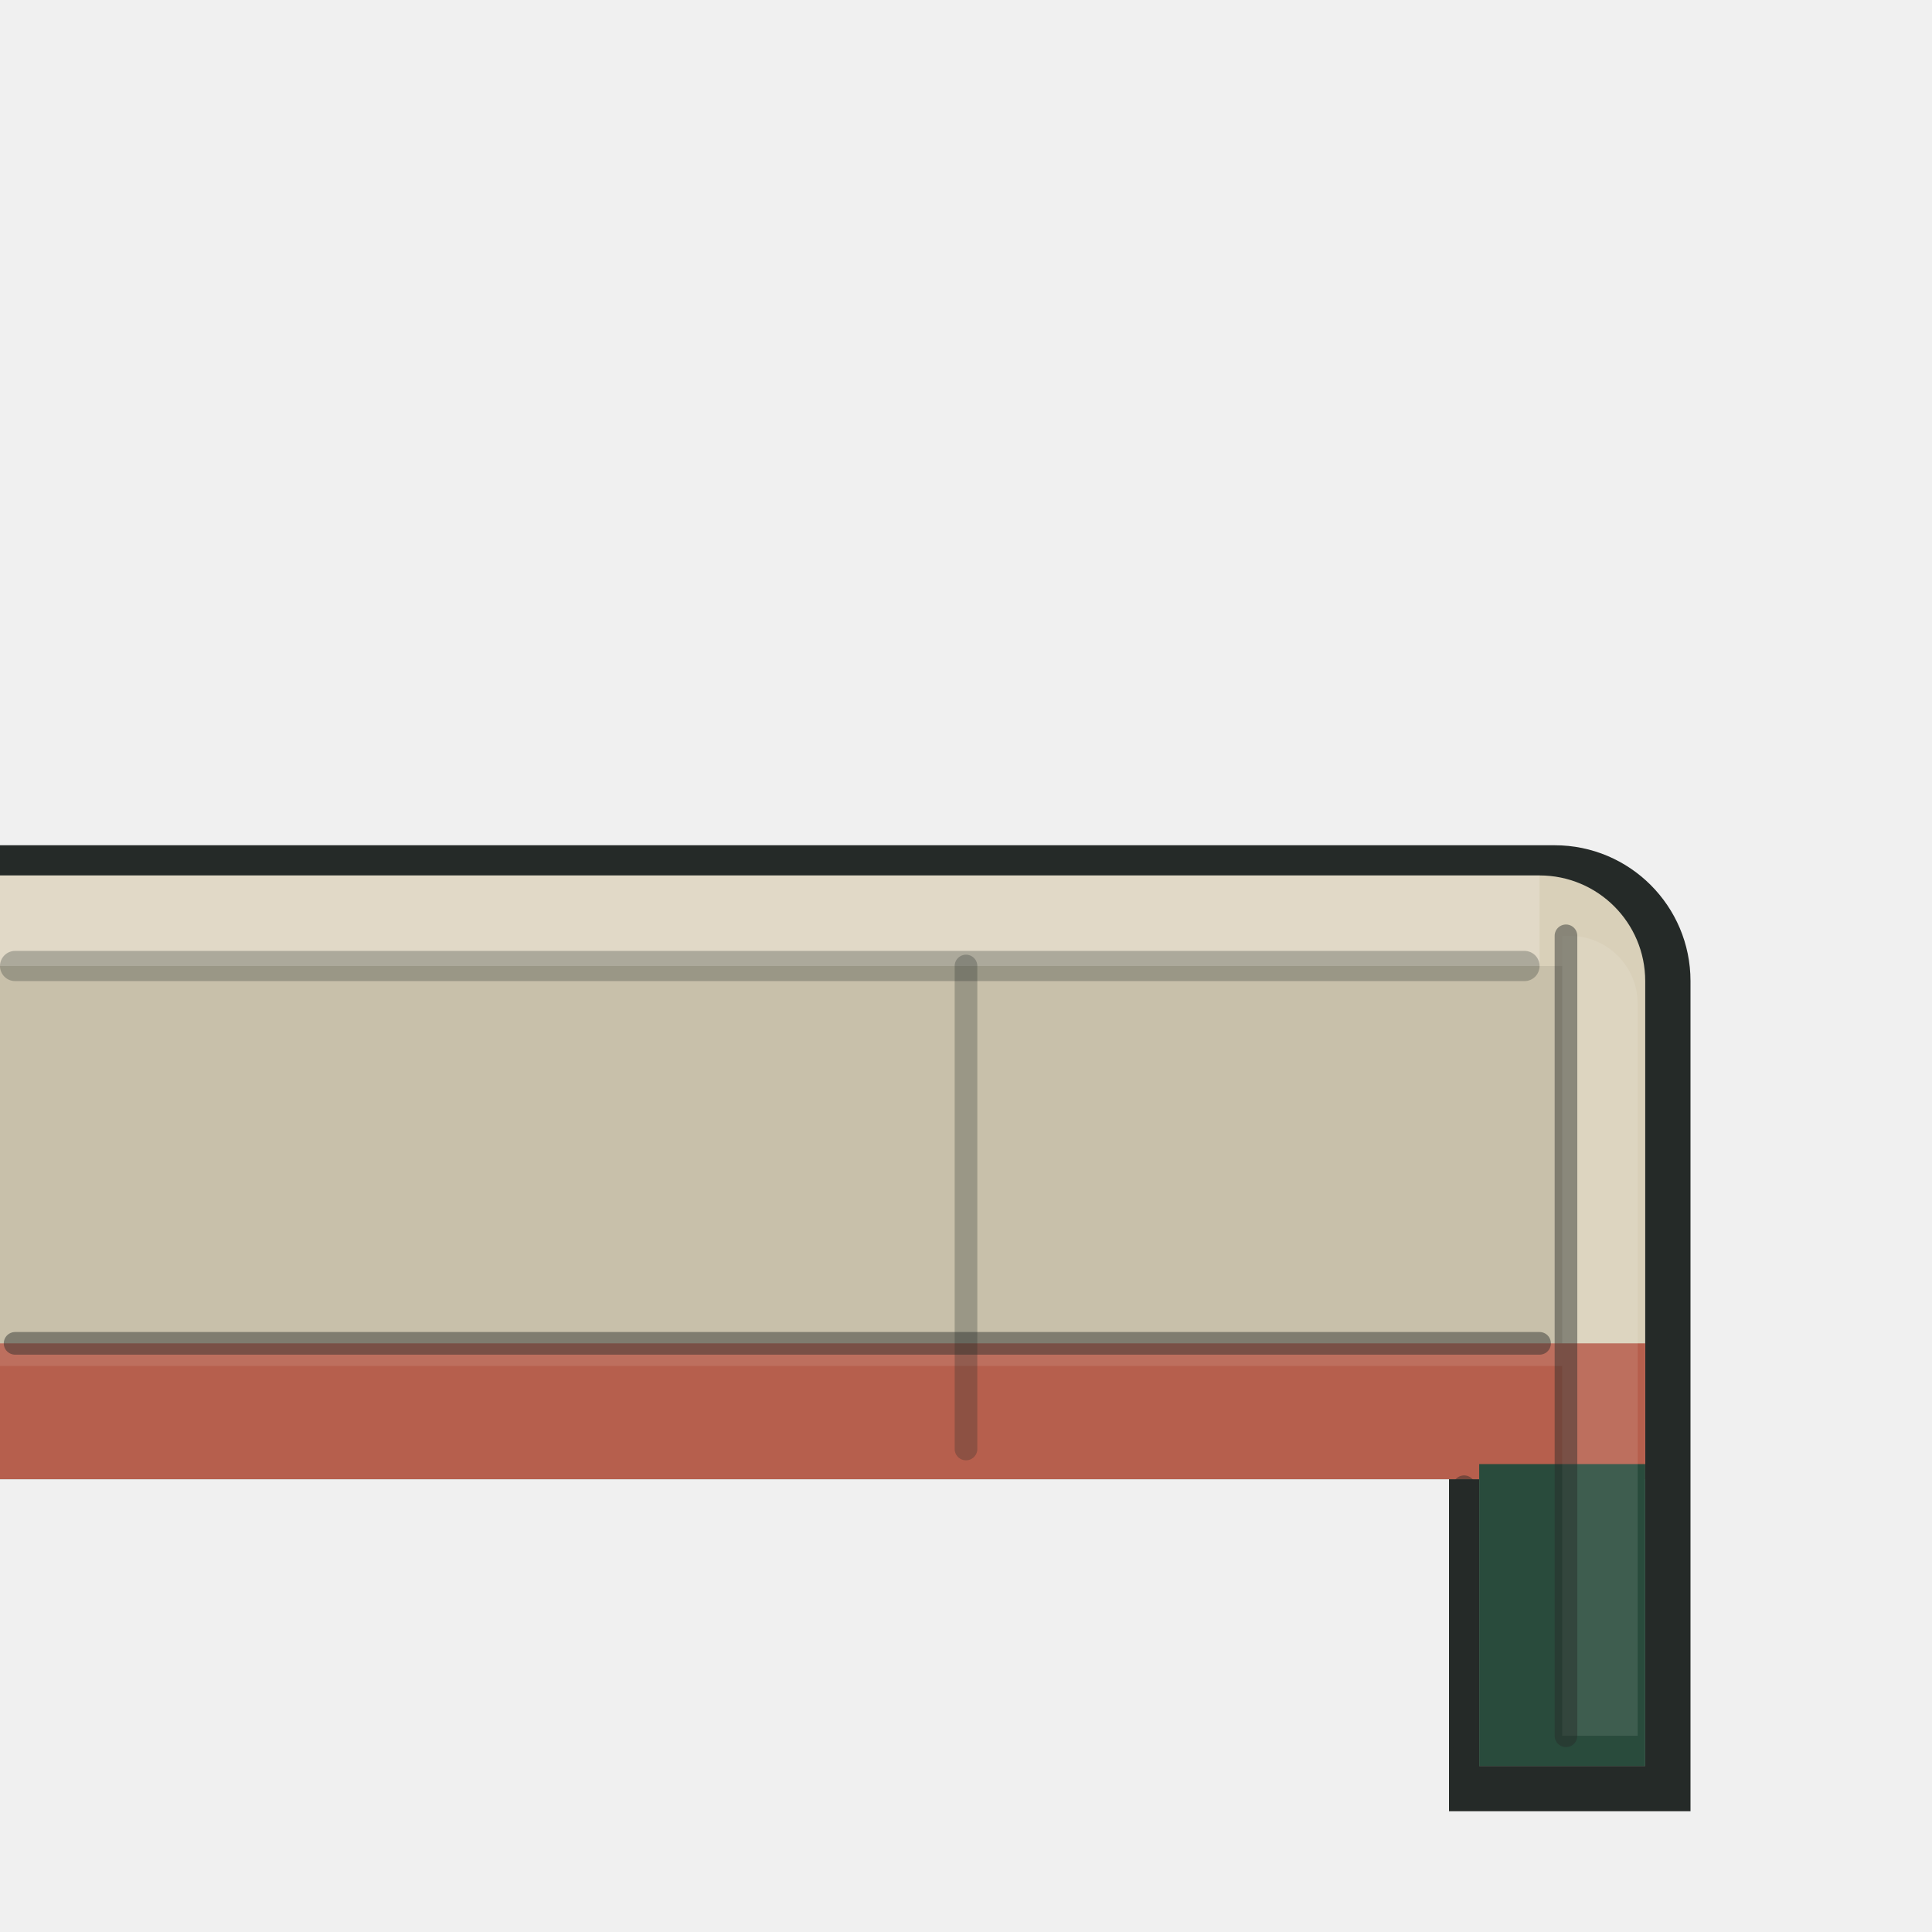
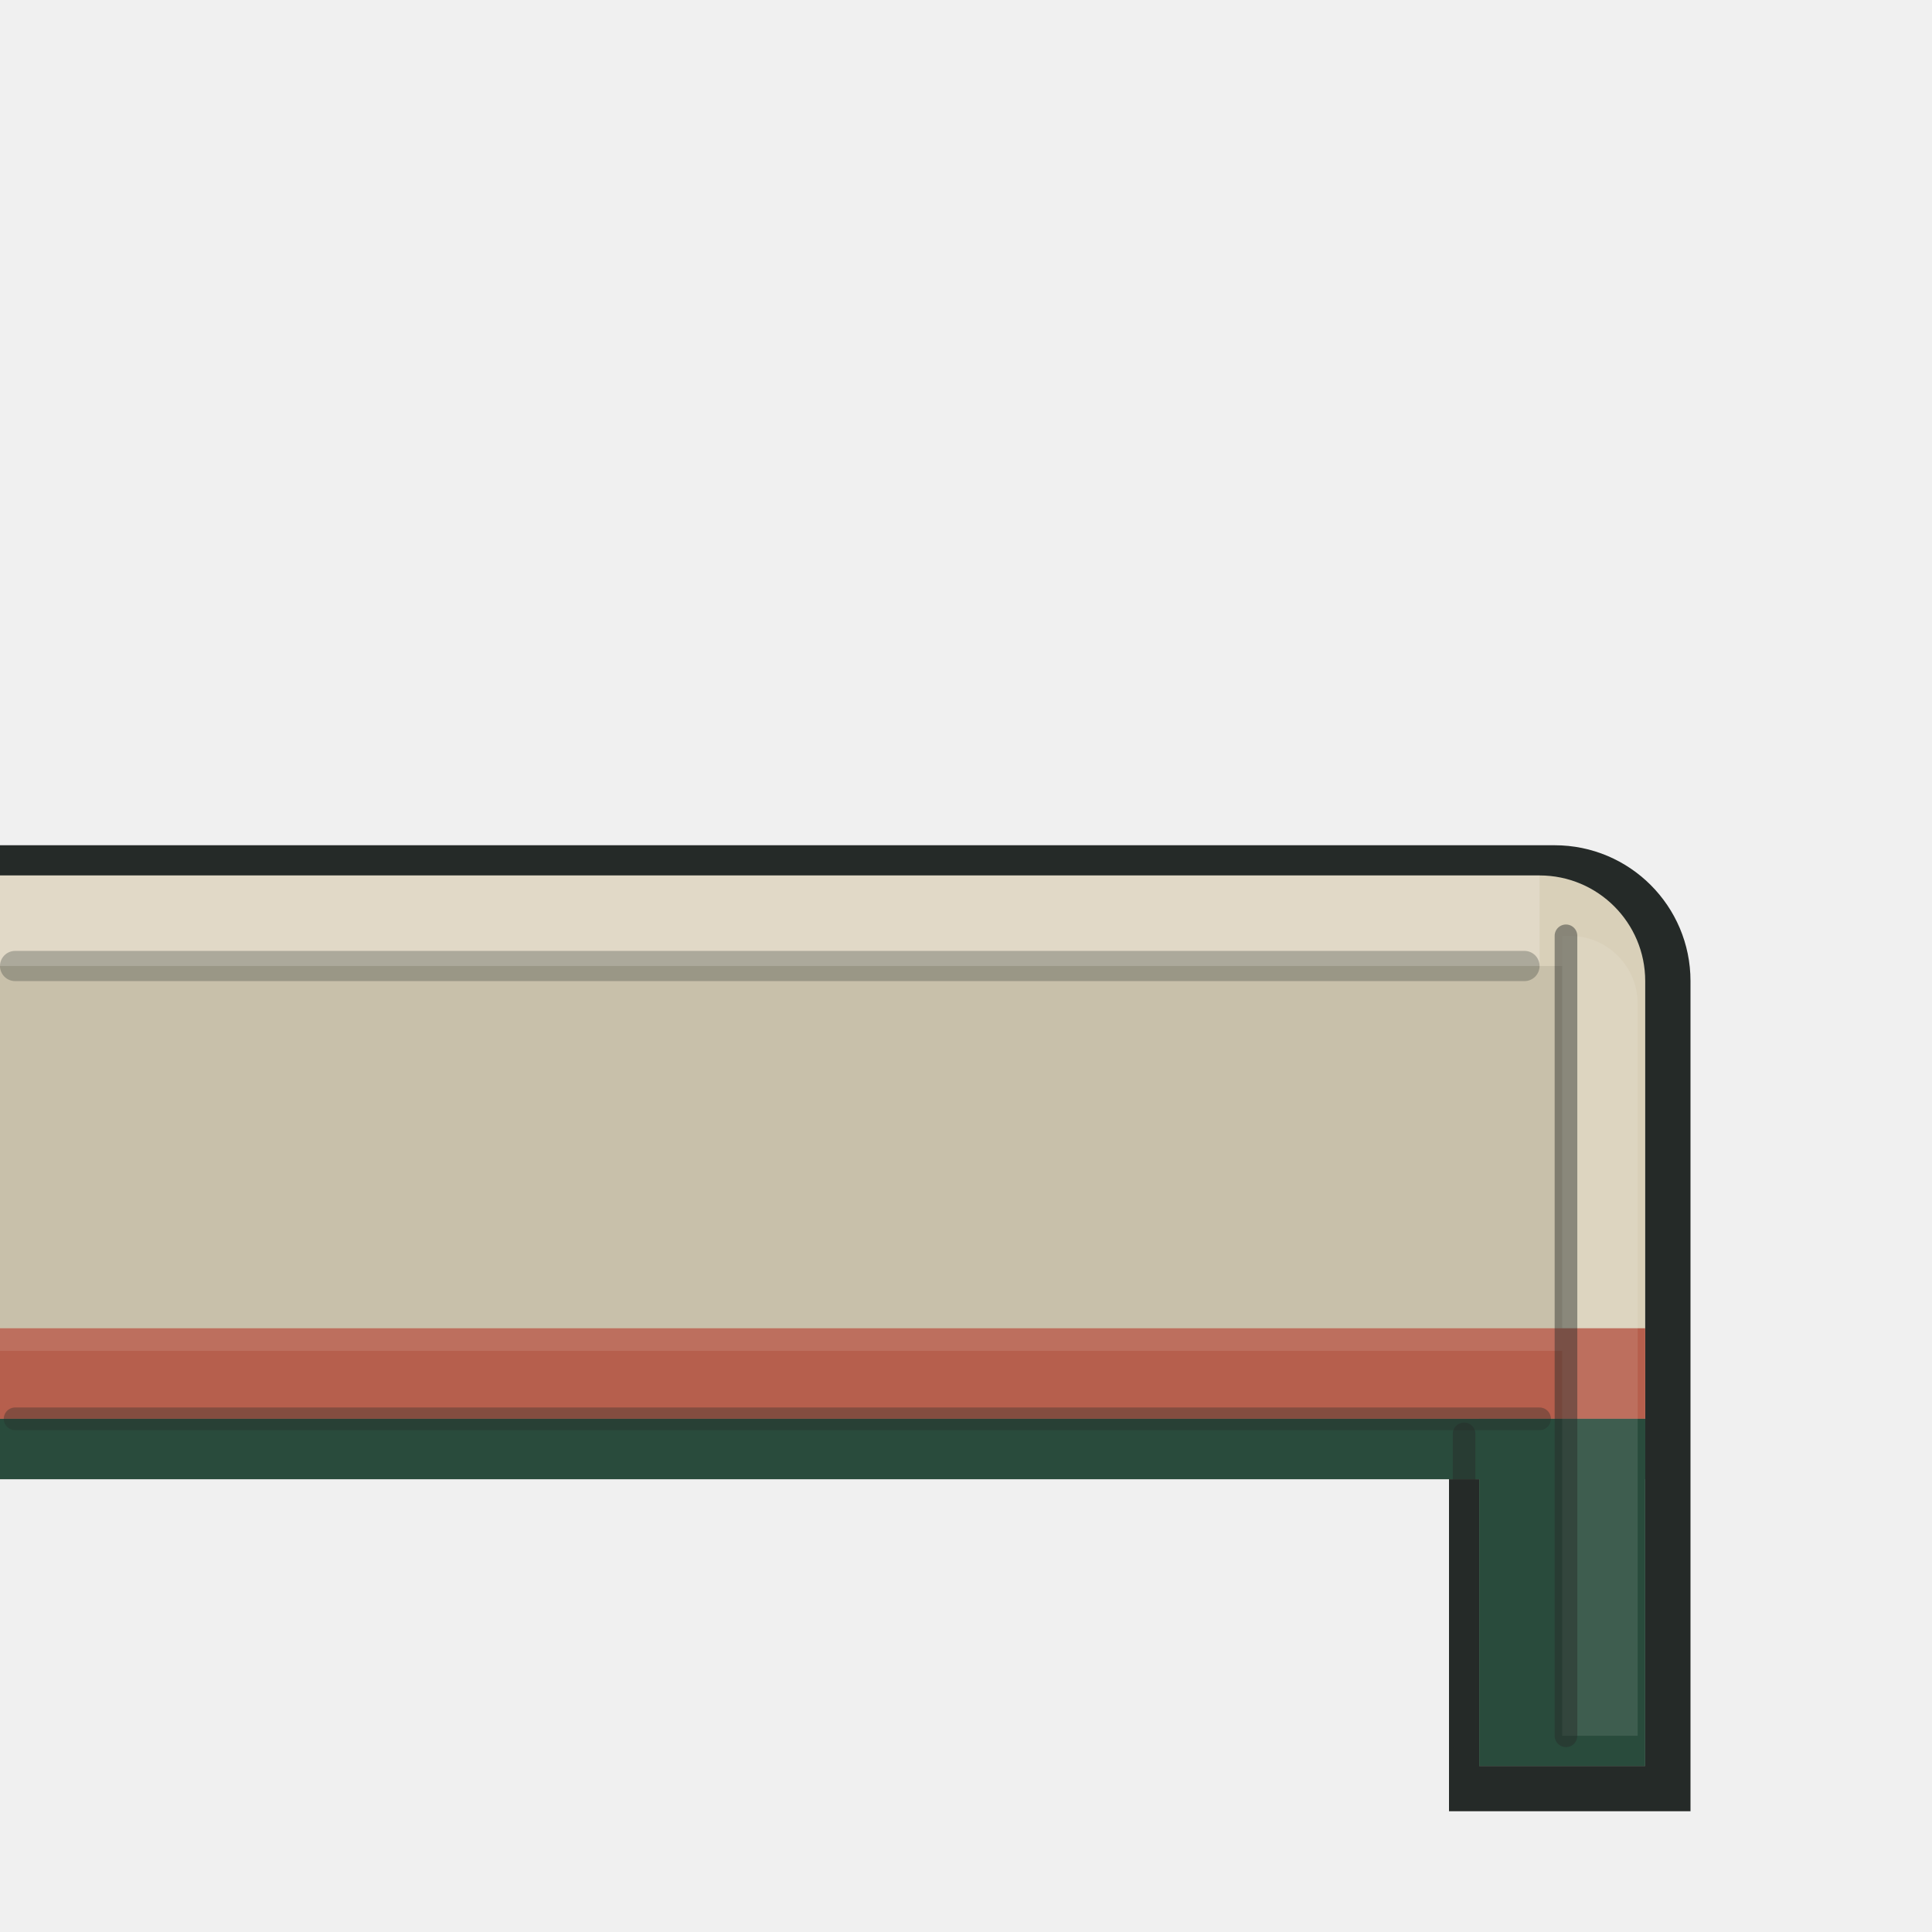
<svg xmlns="http://www.w3.org/2000/svg" viewBox="0 0 128 128" width="128" height="128">
  <g id="detail/upper">
    <path id="upper-contour" d="M 0 56 H 103 A 9 9 0 0 1 112 65 V 120 H 96 V 98 H 0 Z" fill="#252A28" />
    <path id="upper-shell" d="M 0 58 H 102 A 7 7 0 0 1 109 65 V 117 H 98 V 98 H 0 Z" fill="#D9D0B9" />
    <path id="upper-cap-light" d="M 0 58 H 102 V 64 H 0 Z" fill="#FFFFFF" opacity="0.20" />
-     <path id="upper-face-shade" d="M 0 64 H 103.5 V 89 H 0 Z" fill="#000000" opacity="0.08" />
-     <path id="upper-coral-band" d="M 0 89 H 109 V 98 H 0 Z" fill="#B65F4D" />
-     <path id="upper-band-light" d="M 0 89 H 103.5 V 90.5 H 0 Z" fill="#FFFFFF" opacity="0.10" />
-     <path id="upper-post-green" d="M 98 97 H 109 V 117 H 98 Z" fill="#294B3C" />
+     <path id="upper-face-shade" d="M 0 64 H 103.5 V 88 H 0 Z" fill="#000000" opacity="0.08" />
+     <path id="upper-coral-band" d="M 0 88 H 109 V 94 H 0 Z" fill="#B65F4D" />
+     <path id="upper-band-light" d="M 0 88 H 103.5 V 89.5 H 0 Z" fill="#FFFFFF" opacity="0.10" />
+     <path id="upper-green-handoff" d="M 0 94 H 109 V 98 H 0 Z" fill="#294B3C" />
+     <path id="upper-post-green" d="M 98 94 H 109 V 117 H 98 Z" fill="#294B3C" />
    <path id="upper-service-seam" d="M 1 64 H 101" fill="none" stroke="#252A28" stroke-width="2" stroke-linecap="round" stroke-linejoin="round" opacity="0.28" />
-     <path id="upper-module-seam" d="M 64 64 V 96" fill="none" stroke="#252A28" stroke-width="1.5" stroke-linecap="round" stroke-linejoin="round" opacity="0.28" />
-     <path id="upper-band-seam" d="M 1 89 H 102" fill="none" stroke="#252A28" stroke-width="1.5" stroke-linecap="round" stroke-linejoin="round" opacity="0.45" />
-     <path id="upper-post-edge-seam" d="M 97 98.5 V 115.5" fill="none" stroke="#252A28" stroke-width="1.5" stroke-linecap="round" stroke-linejoin="round" opacity="0.45" />
+     <path id="upper-band-seam" d="M 1 94 H 102" fill="none" stroke="#252A28" stroke-width="1.5" stroke-linecap="round" stroke-linejoin="round" opacity="0.35" />
+     <path id="upper-post-edge-seam" d="M 97 95 V 115.5" fill="none" stroke="#252A28" stroke-width="1.5" stroke-linecap="round" stroke-linejoin="round" opacity="0.45" />
    <path id="upper-end-reveal-light" d="M 103.5 62 H 104 a 4.5 4.5 0 0 1 4.5 4.5 V 115 H 103.5 Z" fill="#FFFFFF" opacity="0.10" />
    <path id="upper-end-divider-seam" d="M 103.75 62 V 115" fill="none" stroke="#252A28" stroke-width="1.5" stroke-linecap="round" stroke-linejoin="round" opacity="0.45" />
  </g>
</svg>
